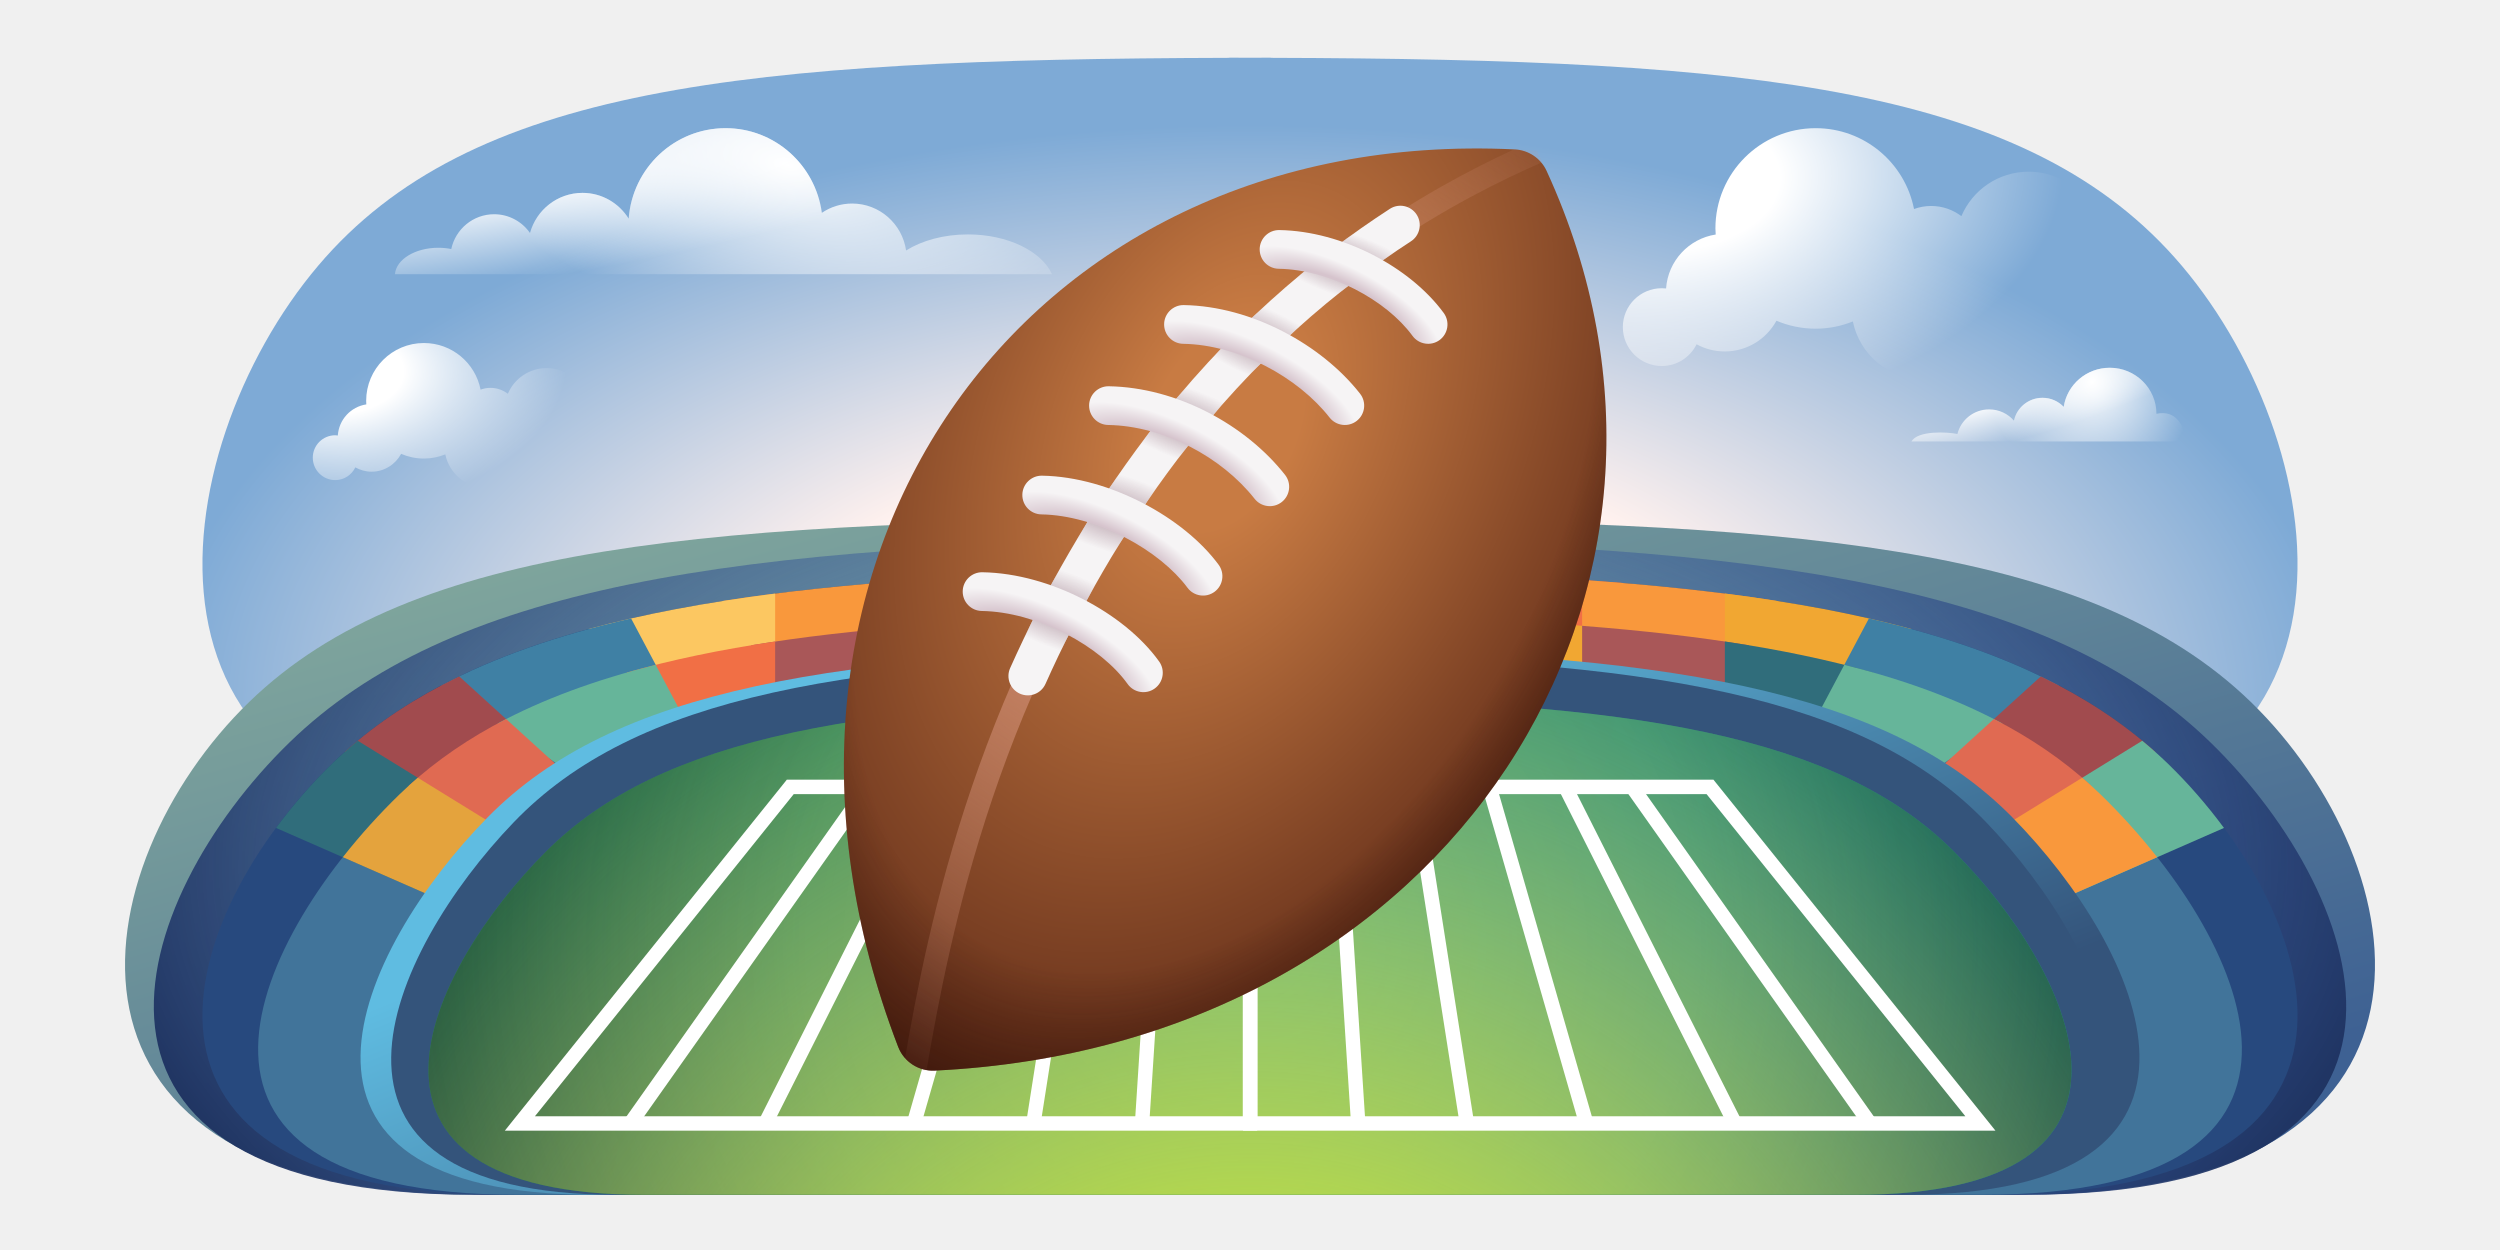
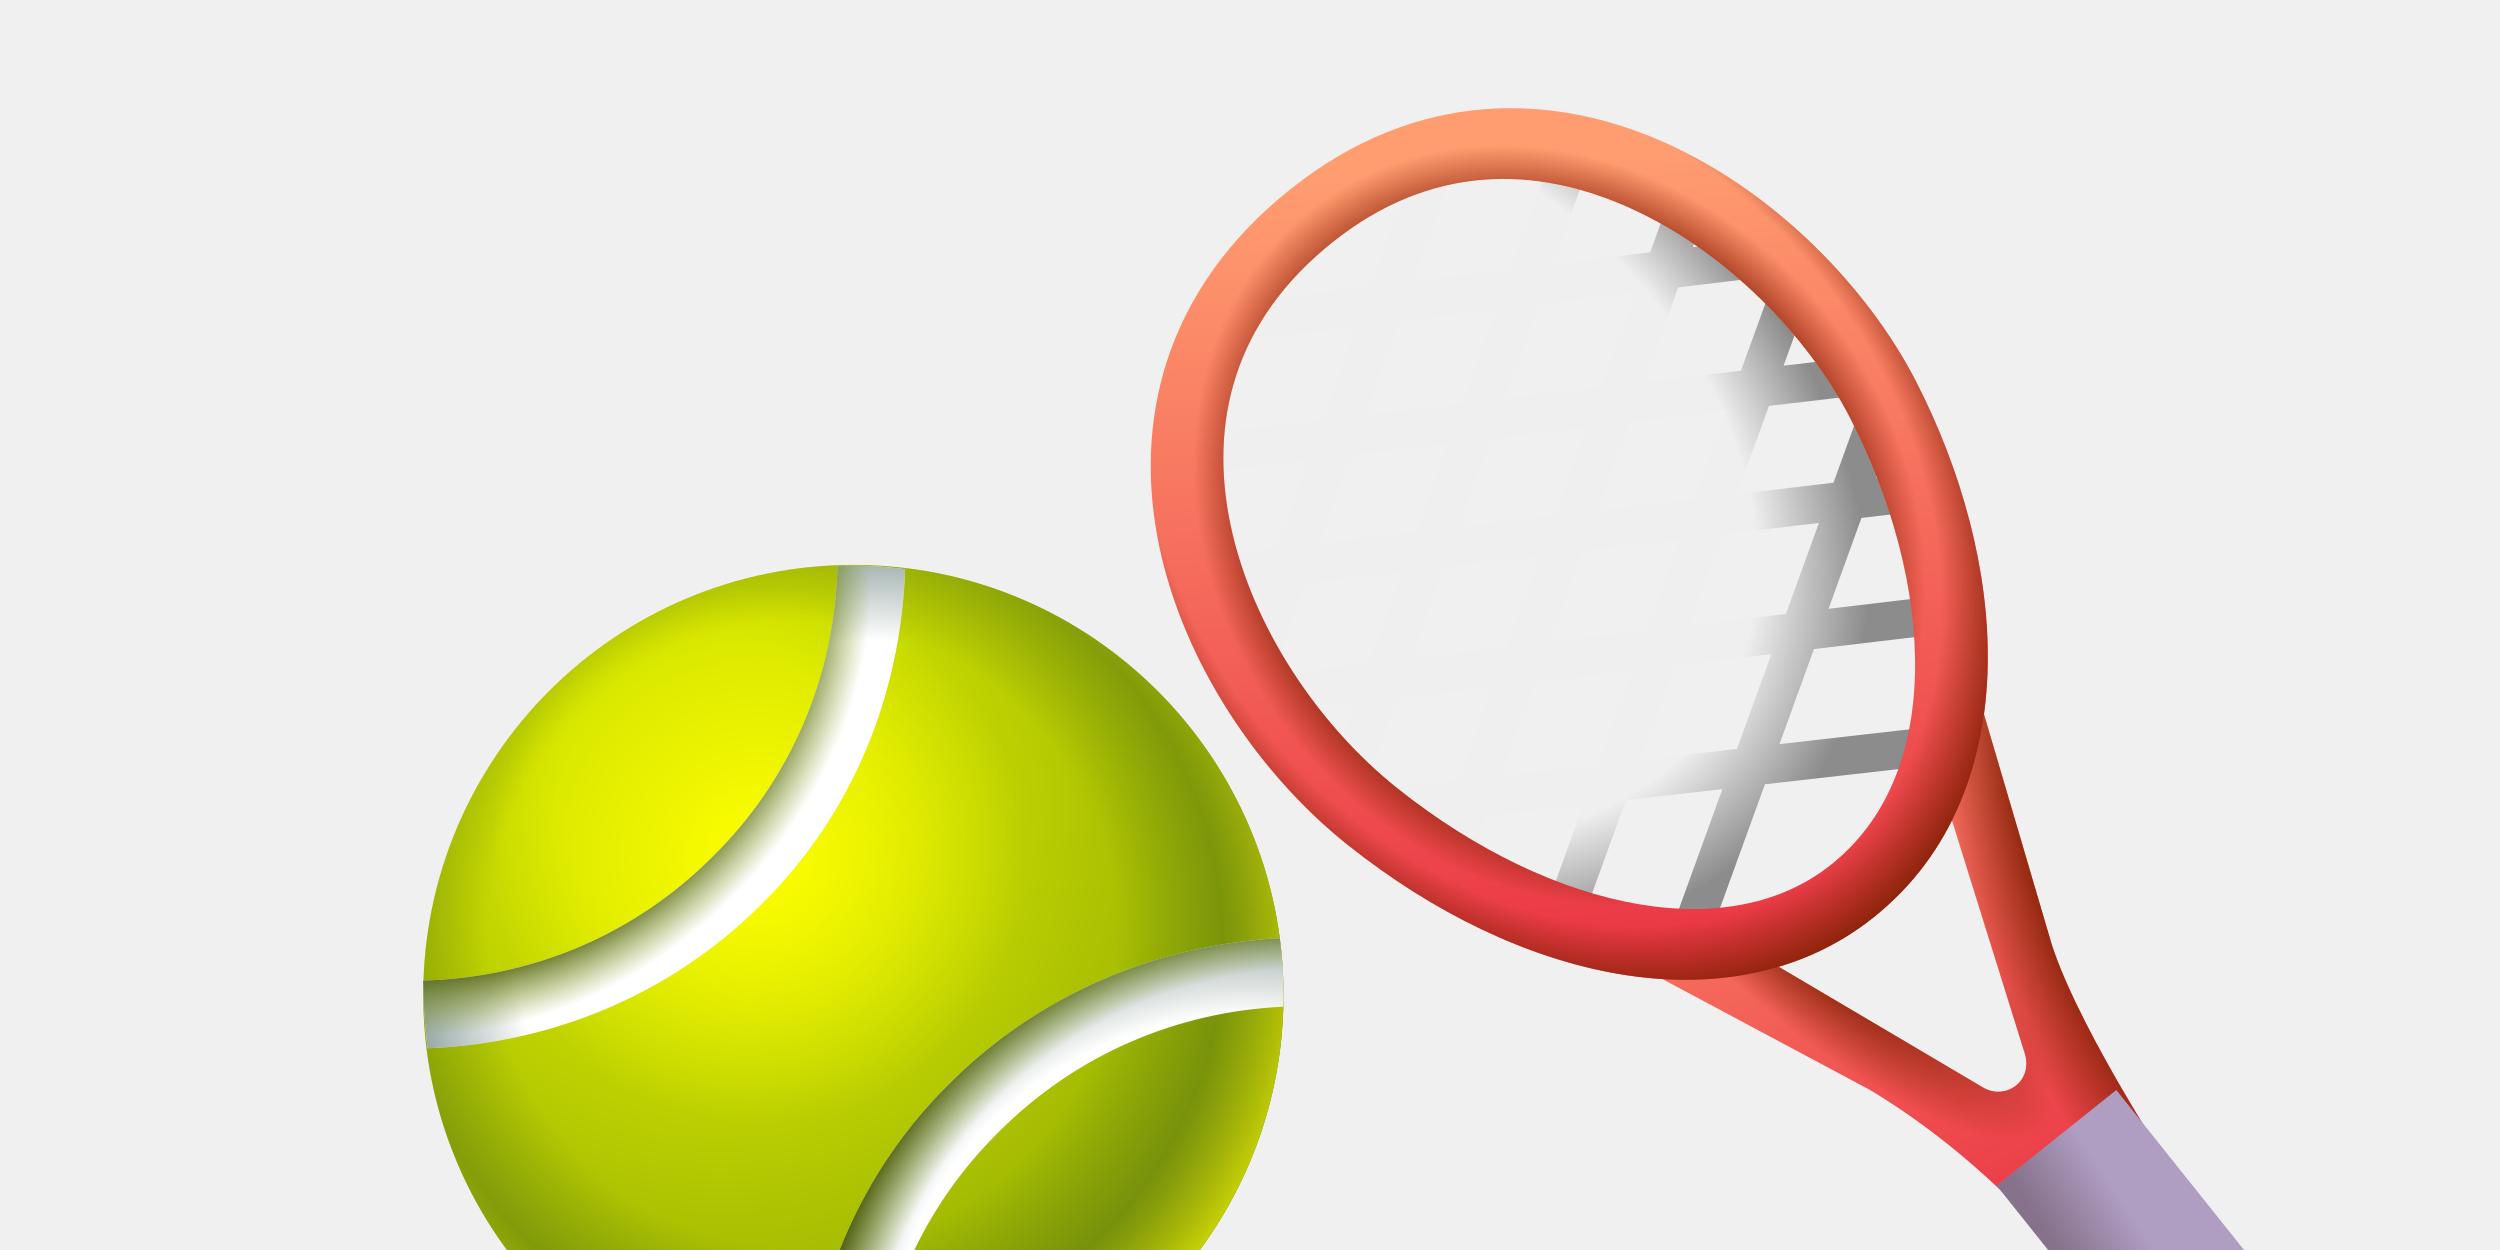
<svg xmlns="http://www.w3.org/2000/svg" viewBox="0 0 240 120" fill="none">
-   <path d="M121.993 5.551C168.754 5.683 194.9 8.329 209.455 25.513C224.419 43.18 229.89 79.221 189.015 79.221H50.986C10.11 79.221 15.578 43.18 30.541 25.513C45.097 8.328 71.245 5.683 118.008 5.551V5.537C118.676 5.537 119.34 5.541 120 5.542C120.66 5.541 121.325 5.537 121.993 5.537V5.551Z" fill="url(#paint0_radial_10843_35359)" />
-   <path d="M121.992 49.807C172.325 49.915 200.444 52.229 216.085 67.394C232.133 82.956 238.004 114.701 194.166 114.702H45.839C1.999 114.702 7.867 82.956 23.916 67.394C39.556 52.228 67.675 49.915 118.008 49.807V49.798C118.675 49.798 119.34 49.802 120 49.802C120.661 49.802 121.325 49.798 121.992 49.798V49.807Z" fill="url(#paint1_linear_10843_35359)" />
-   <path d="M122.028 51.788C170.535 52.022 197.107 56.587 212.208 71.272C227.725 86.362 236.994 114.699 194.608 114.699H45.396C3.01 114.699 12.275 86.362 27.791 71.272C42.893 56.587 69.466 52.022 117.976 51.788V51.765C118.655 51.765 119.329 51.773 120 51.774C120.671 51.773 121.348 51.765 122.028 51.765V51.788Z" fill="url(#paint2_radial_10843_35359)" />
-   <path d="M121.99 54.72C168.302 54.95 193.682 59.309 208.11 73.298C222.944 87.684 231.803 114.701 191.28 114.702H48.721C8.194 114.702 17.055 87.684 31.891 73.298C46.318 59.309 71.696 54.95 118.006 54.72V54.702C118.674 54.702 119.338 54.709 119.998 54.711C120.658 54.709 121.322 54.702 121.99 54.702V54.72Z" fill="#27497E" />
-   <path d="M121.993 59.02C164.807 59.249 188.294 63.305 201.658 76.264C215.431 89.62 227.856 114.702 190.233 114.702H49.765C12.144 114.701 24.572 89.62 38.344 76.264C51.708 63.305 75.196 59.249 118.009 59.02V59.002C118.677 59.002 119.342 59.009 120.001 59.011C120.661 59.009 121.325 59.002 121.993 59.002V59.02Z" fill="#41749A" />
-   <path d="M121.992 63.932H114.275V54.742C116.783 54.717 119.355 54.702 121.992 54.702V63.932Z" fill="#43586F" />
-   <path d="M118.008 63.932H125.725V54.742C123.217 54.717 120.645 54.702 118.008 54.702V63.932Z" fill="#43586F" />
-   <path d="M114.276 63.932L100.069 63.283L98.203 55.134C103.248 54.93 108.599 54.8 114.276 54.742V63.932Z" fill="#66B59A" />
-   <path d="M125.724 63.932L139.931 63.283L141.797 55.134C136.752 54.93 131.401 54.8 125.724 54.742V63.932Z" fill="#FAB93E" />
-   <path d="M100.429 63.86L86.079 64.437L84.208 55.968C89.24 55.552 94.638 55.262 100.429 55.058V63.86Z" fill="#F16F45" />
-   <path d="M139.571 63.86L153.921 64.437L155.792 55.968C150.76 55.552 145.362 55.262 139.571 55.058V63.86Z" fill="#F16F45" />
-   <path d="M88.116 64.654L74.612 65.952L69.456 57.681C75.08 56.799 81.278 56.142 88.116 55.671V64.654Z" fill="#F9983C" />
-   <path d="M151.884 64.654L165.388 65.952L170.544 57.681C164.92 56.799 158.722 56.142 151.884 55.671V64.654Z" fill="#F9983C" />
-   <path d="M74.414 66.168L63.723 68.62L56.512 60.381C61.792 58.945 67.73 57.832 74.414 56.982V66.168Z" fill="#FCC761" />
-   <path d="M165.586 66.168L176.277 68.62L183.488 60.381C178.208 58.945 172.27 57.832 165.586 56.982V66.168Z" fill="#F1A732" />
-   <path d="M65.454 68.548L53.771 73.524L42.35 65.807C47.463 63.106 53.479 60.992 60.586 59.371L65.454 68.548Z" fill="#3F80A4" />
-   <path d="M174.546 68.548L186.229 73.524L197.65 65.807C192.537 63.106 186.521 60.992 179.414 59.371L174.546 68.548Z" fill="#3F80A4" />
-   <path d="M53.771 73.74L46.416 79.221L33.097 72.176C36.237 69.362 39.87 66.97 44.081 64.933L53.771 73.74Z" fill="#A14B4E" />
-   <path d="M186.229 73.74L193.585 79.221L206.903 72.176C203.763 69.362 200.13 66.97 195.919 64.933L186.229 73.74Z" fill="#A14B4E" />
-   <path d="M47.497 79.221L41.367 86L26.498 79.482C28.133 77.266 29.96 75.173 31.893 73.298C32.676 72.539 33.496 71.815 34.345 71.112L47.497 79.221Z" fill="#306D7B" />
-   <path d="M192.503 79.221L198.633 86L213.502 79.482C211.868 77.266 210.04 75.173 208.107 73.298C207.324 72.539 206.504 71.815 205.655 71.112L192.503 79.221Z" fill="#66B59A" />
-   <path d="M121.992 63.937H114.275V59.047C116.778 59.019 119.35 59.006 121.992 59.006V63.937Z" fill="#F6854F" />
-   <path d="M118.008 63.937H125.725V59.047C123.222 59.019 120.65 59.006 118.008 59.006V63.937Z" fill="#F6854F" />
-   <path d="M114.276 63.932L100.069 63.283L99.186 59.425C103.916 59.225 108.94 59.101 114.276 59.042V63.932Z" fill="#FCC761" />
-   <path d="M125.724 63.932L139.931 63.283L140.814 59.425C136.084 59.225 131.06 59.101 125.724 59.042V63.932Z" fill="#3F80A4" />
-   <path d="M100.429 63.86L86.078 64.437L85.168 60.322C89.89 59.897 94.968 59.598 100.429 59.385V63.86Z" fill="#3F80A4" />
-   <path d="M139.571 63.86L153.922 64.437L154.832 60.322C150.11 59.897 145.032 59.598 139.571 59.385V63.86Z" fill="#F1A732" />
-   <path d="M88.116 64.654L74.612 65.952L72.115 61.945C76.962 61.146 82.279 60.533 88.116 60.079V64.654Z" fill="#A95758" />
-   <path d="M151.884 64.654L165.388 65.952L167.885 61.945C163.038 61.146 157.721 60.533 151.884 60.079V64.654Z" fill="#A95758" />
-   <path d="M74.414 66.168L63.723 68.62L60.176 64.564C64.432 63.349 69.158 62.365 74.414 61.584V66.168Z" fill="#F16F45" />
-   <path d="M165.586 66.168L176.277 68.62L179.824 64.564C175.568 63.349 170.842 62.365 165.586 61.584V66.168Z" fill="#306D7B" />
-   <path d="M65.454 68.548L53.771 73.524L47.759 69.463C52.075 67.145 57.092 65.287 62.944 63.82L65.454 68.548Z" fill="#66B59A" />
-   <path d="M174.546 68.548L186.229 73.524L192.241 69.463C187.925 67.145 182.908 65.287 177.056 63.82L174.546 68.548Z" fill="#66B59A" />
-   <path d="M53.771 73.74L46.415 79.221L39.244 75.426C41.943 72.971 45.033 70.849 48.588 69.026L53.771 73.74Z" fill="#E06A52" />
-   <path d="M186.229 73.74L193.585 79.221L200.756 75.426C198.058 72.971 194.967 70.849 191.412 69.026L186.229 73.74Z" fill="#E06A52" />
-   <path d="M47.497 79.221L41.368 86L32.912 82.29C34.617 80.126 36.469 78.085 38.348 76.264C38.916 75.713 39.505 75.183 40.11 74.664L47.497 79.221Z" fill="#E4A33D" />
-   <path d="M192.503 79.221L198.632 86L207.088 82.29C205.383 80.126 203.53 78.085 201.652 76.264C201.084 75.713 200.495 75.183 199.89 74.664L192.503 79.221Z" fill="#F9983C" />
-   <path d="M121.993 62.224C160.219 62.465 181.223 66.303 193.194 78.473C205.574 91.06 216.748 114.701 182.931 114.702H57.072C23.252 114.702 34.424 91.06 46.804 78.473C58.775 66.302 79.781 62.465 118.009 62.224V62.202C118.678 62.202 119.342 62.209 120.001 62.211C120.66 62.209 121.325 62.202 121.993 62.202V62.224Z" fill="url(#paint3_linear_10843_35359)" />
-   <path d="M121.919 62.889C158.828 63.127 179.11 66.914 190.668 78.93C202.621 91.358 213.408 114.699 180.756 114.7H59.238C26.587 114.699 37.373 91.358 49.326 78.93C60.884 66.914 81.166 63.127 118.075 62.889V62.867C118.72 62.867 119.36 62.874 119.995 62.876C120.631 62.874 121.273 62.867 121.919 62.867V62.889Z" fill="#34547B" />
-   <path d="M121.926 66.984C157.164 67.213 176.541 70.708 187.591 81.759C199.037 93.205 209.366 114.701 178.099 114.702H61.903C30.635 114.702 40.965 93.205 52.411 81.759C63.461 70.709 82.837 67.214 118.072 66.984V66.961C118.718 66.961 119.361 66.968 119.997 66.97C120.635 66.968 121.278 66.961 121.926 66.961V66.984Z" fill="url(#paint4_linear_10843_35359)" />
-   <path d="M121.926 66.984C157.164 67.213 176.541 70.708 187.591 81.759C199.037 93.205 209.366 114.701 178.099 114.702H61.903C30.635 114.702 40.965 93.205 52.411 81.759C63.461 70.709 82.837 67.214 118.072 66.984V66.961C118.718 66.961 119.361 66.968 119.997 66.97C120.635 66.968 121.278 66.961 121.926 66.961V66.984Z" fill="url(#paint5_radial_10843_35359)" />
-   <path d="M121.926 66.984C157.164 67.213 176.541 70.708 187.591 81.759C199.037 93.205 209.366 114.701 178.099 114.702H61.903C30.635 114.702 40.965 93.205 52.411 81.759C63.461 70.709 82.837 67.214 118.072 66.984V66.961C118.718 66.961 119.361 66.968 119.997 66.97C120.635 66.968 121.278 66.961 121.926 66.961V66.984Z" fill="url(#paint6_radial_10843_35359)" />
-   <path d="M119.333 74.851V108.547H191.565L190.664 107.42L164.702 75.112L164.495 74.851H119.333ZM188.676 107.163H120.721V76.239H163.833L188.676 107.163Z" fill="white" />
-   <path d="M149.824 76.194L165.978 108.236L167.213 107.614L151.059 75.572L149.824 76.194Z" fill="white" />
-   <path d="M142.419 76.073L151.604 107.979L152.271 107.79L152.938 107.596L143.753 75.694L142.419 76.073Z" fill="white" />
-   <path d="M156.265 76.15L178.909 108.187L179.473 107.79L180.036 107.389L157.392 75.347L156.265 76.15Z" fill="white" />
-   <path d="M135.126 75.992L140.129 107.898L141.499 107.682L136.496 75.775L135.126 75.992Z" fill="white" />
-   <path d="M127.631 75.928L129.695 107.835L131.074 107.745L129.01 75.838L127.631 75.928Z" fill="white" />
-   <path d="M120.694 74.851V108.547H48.462L49.363 107.42L75.325 75.112L75.532 74.851H120.694ZM51.351 107.163H119.306V76.239H76.195L51.351 107.163Z" fill="white" />
-   <path d="M90.203 76.194L74.049 108.236L72.814 107.614L88.968 75.572L90.203 76.194Z" fill="white" />
-   <path d="M97.608 76.073L88.422 107.979L87.755 107.79L87.088 107.596L96.274 75.694L97.608 76.073Z" fill="white" />
-   <path d="M83.762 76.15L61.118 108.187L60.555 107.79L59.991 107.389L82.635 75.347L83.762 76.15Z" fill="white" />
-   <path d="M104.901 75.992L99.897 107.898L98.527 107.682L103.53 75.775L104.901 75.992Z" fill="white" />
-   <path d="M112.397 75.928L110.332 107.835L108.953 107.745L111.017 75.838L112.397 75.928Z" fill="white" />
-   <path d="M174.308 12.305C178.985 12.306 182.878 15.643 183.746 20.066C184.259 19.879 184.813 19.773 185.391 19.773C186.482 19.773 187.486 20.139 188.293 20.751C189.358 18.241 191.846 16.483 194.743 16.483C198.61 16.483 201.747 19.616 201.748 23.483C201.748 27.349 198.61 30.487 194.743 30.487C193.656 30.487 192.632 30.226 191.714 29.784C191.537 33.492 188.485 36.444 184.733 36.445C181.351 36.445 178.528 34.049 177.873 30.861C176.769 31.302 175.568 31.555 174.308 31.555C172.971 31.555 171.696 31.281 170.54 30.789C169.582 32.547 167.719 33.74 165.577 33.741C164.598 33.741 163.676 33.49 162.873 33.051C162.264 34.286 160.998 35.138 159.528 35.138C157.466 35.138 155.792 33.465 155.792 31.402C155.793 29.34 157.466 27.67 159.528 27.67C159.669 27.67 159.807 27.677 159.943 27.692C160.128 25.049 162.129 22.912 164.707 22.514C164.696 22.32 164.68 22.124 164.68 21.928C164.681 16.613 168.993 12.305 174.308 12.305Z" fill="url(#paint7_radial_10843_35359)" />
-   <path d="M40.696 32.93C43.392 32.93 45.637 34.855 46.136 37.405C46.433 37.297 46.753 37.234 47.087 37.234C47.715 37.234 48.29 37.45 48.755 37.802C49.367 36.353 50.806 35.337 52.478 35.337C54.705 35.338 56.511 37.143 56.512 39.37C56.512 41.598 54.705 43.408 52.478 43.409C51.851 43.409 51.258 43.258 50.729 43.003C50.627 45.141 48.867 46.843 46.704 46.843C44.755 46.843 43.127 45.459 42.751 43.621C42.115 43.875 41.423 44.022 40.696 44.022C39.919 44.022 39.181 43.86 38.51 43.571C37.959 44.585 36.901 45.284 35.666 45.284C35.099 45.284 34.575 45.124 34.111 44.869C33.763 45.589 33.034 46.09 32.182 46.091C30.993 46.091 30.027 45.125 30.027 43.936C30.028 42.748 30.993 41.786 32.182 41.786C32.266 41.786 32.348 41.799 32.43 41.809C32.532 40.281 33.676 39.051 35.166 38.821C35.159 38.707 35.152 38.593 35.152 38.478C35.152 35.415 37.633 32.93 40.696 32.93Z" fill="url(#paint8_radial_10843_35359)" />
-   <path d="M111.359 37.864C108.231 35.503 101.11 37.257 100.43 39.888H129.247C128.159 37.621 125.869 36.987 124.894 37.459C124.962 36.785 124.772 35.705 123.738 34.895C122.704 34.086 121.562 34.761 121.085 35.435C120.927 34.626 119.902 33.006 117.073 33.006C113.536 33.006 111.359 35.57 111.359 37.864Z" fill="url(#paint9_radial_10843_35359)" />
-   <path d="M111.359 37.864C108.231 35.503 101.11 37.257 100.43 39.888H129.247C128.159 37.621 125.869 36.987 124.894 37.459C124.962 36.785 124.772 35.705 123.738 34.895C122.704 34.086 121.562 34.761 121.085 35.435C120.927 34.626 119.902 33.006 117.073 33.006C113.536 33.006 111.359 35.57 111.359 37.864Z" fill="url(#paint10_radial_10843_35359)" />
-   <path fill-rule="evenodd" clip-rule="evenodd" d="M209.53 42.379H183.498C184.114 41.315 186.938 41.459 187.913 41.664C188.245 40.309 189.481 39.302 190.955 39.302C191.909 39.302 192.763 39.723 193.337 40.387C193.603 39.133 194.729 38.19 196.078 38.19C196.881 38.19 197.605 38.524 198.116 39.059C198.442 36.934 200.299 35.305 202.542 35.305C205.014 35.305 207.018 37.285 207.018 39.727C208.886 39.302 209.64 40.931 209.64 41.726C209.64 41.955 209.601 42.174 209.53 42.379Z" fill="url(#paint11_radial_10843_35359)" />
-   <path fill-rule="evenodd" clip-rule="evenodd" d="M209.53 42.379H183.498C184.114 41.315 186.938 41.459 187.913 41.664C188.245 40.309 189.481 39.302 190.955 39.302C191.909 39.302 192.763 39.723 193.337 40.387C193.603 39.133 194.729 38.19 196.078 38.19C196.881 38.19 197.605 38.524 198.116 39.059C198.442 36.934 200.299 35.305 202.542 35.305C205.014 35.305 207.018 37.285 207.018 39.727C208.886 39.302 209.64 40.931 209.64 41.726C209.64 41.955 209.601 42.174 209.53 42.379Z" fill="url(#paint12_radial_10843_35359)" />
-   <path fill-rule="evenodd" clip-rule="evenodd" d="M37.915 26.322H100.992C99.987 24.118 96.754 22.504 92.92 22.504C90.602 22.504 88.504 23.094 86.985 24.047C86.617 21.498 84.441 19.541 81.81 19.541C80.732 19.541 79.731 19.87 78.898 20.433C78.282 15.843 74.378 12.305 69.655 12.305C64.74 12.305 60.714 16.134 60.352 20.994C59.428 19.506 57.787 18.516 55.916 18.516C53.516 18.516 51.494 20.145 50.879 22.366C50.116 21.277 48.858 20.567 47.436 20.567C45.418 20.567 43.731 21.997 43.32 23.907C42.928 23.828 42.511 23.786 42.079 23.786C39.85 23.786 38.03 24.909 37.915 26.322Z" fill="url(#paint13_radial_10843_35359)" />
-   <path fill-rule="evenodd" clip-rule="evenodd" d="M37.915 26.322H100.992C99.987 24.118 96.754 22.504 92.92 22.504C90.602 22.504 88.504 23.094 86.985 24.047C86.617 21.498 84.441 19.541 81.81 19.541C80.732 19.541 79.731 19.87 78.898 20.433C78.282 15.843 74.378 12.305 69.655 12.305C64.74 12.305 60.714 16.134 60.352 20.994C59.428 19.506 57.787 18.516 55.916 18.516C53.516 18.516 51.494 20.145 50.879 22.366C50.116 21.277 48.858 20.567 47.436 20.567C45.418 20.567 43.731 21.997 43.32 23.907C42.928 23.828 42.511 23.786 42.079 23.786C39.85 23.786 38.03 24.909 37.915 26.322Z" fill="url(#paint14_radial_10843_35359)" />
-   <path d="M148.466 16.389C166.86 56.358 139.488 100.404 89.713 102.778C88.191 102.851 86.775 101.928 86.227 100.506C68.527 54.532 97.777 12.043 145.425 14.343C146.732 14.406 147.918 15.2 148.466 16.389Z" fill="url(#paint15_radial_10843_35359)" />
-   <path d="M148.466 16.389C166.86 56.358 139.488 100.404 89.713 102.778C88.191 102.851 86.775 101.928 86.227 100.506C68.527 54.532 97.777 12.043 145.425 14.343C146.732 14.406 147.918 15.2 148.466 16.389Z" fill="url(#paint16_radial_10843_35359)" />
-   <path fill-rule="evenodd" clip-rule="evenodd" d="M86.814 101.994C89.051 88.929 93.914 64.398 110.671 42.292C123.115 25.875 137.246 18.076 145.353 14.34C146.079 14.374 146.81 14.419 147.545 14.475C147.725 14.836 147.902 15.199 148.075 15.562C140.545 18.87 125.551 26.354 112.449 43.639C95.84 65.55 91.133 89.919 88.937 102.812C88.352 102.834 87.763 102.851 87.172 102.863C87.05 102.573 86.931 102.284 86.814 101.994Z" fill="url(#paint17_linear_10843_35359)" />
-   <path fill-rule="evenodd" clip-rule="evenodd" d="M135.996 20.598C136.554 21.46 136.309 22.611 135.447 23.169C128.532 27.653 120.483 34.277 113.046 44.089C107.677 51.171 103.557 58.519 100.367 65.654C99.948 66.592 98.848 67.012 97.911 66.593C96.974 66.174 96.554 65.074 96.973 64.137C100.262 56.781 104.52 49.182 110.083 41.843C117.82 31.636 126.207 24.73 133.425 20.05C134.286 19.491 135.437 19.737 135.996 20.598Z" fill="#F6F4F5" />
-   <path fill-rule="evenodd" clip-rule="evenodd" d="M135.996 20.598C136.554 21.46 136.309 22.611 135.447 23.169C128.532 27.653 120.483 34.277 113.046 44.089C107.677 51.171 103.557 58.519 100.367 65.654C99.948 66.592 98.848 67.012 97.911 66.593C96.974 66.174 96.554 65.074 96.973 64.137C100.262 56.781 104.52 49.182 110.083 41.843C117.82 31.636 126.207 24.73 133.425 20.05C134.286 19.491 135.437 19.737 135.996 20.598Z" fill="url(#paint18_radial_10843_35359)" />
-   <path fill-rule="evenodd" clip-rule="evenodd" d="M135.996 20.598C136.554 21.46 136.309 22.611 135.447 23.169C128.532 27.653 120.483 34.277 113.046 44.089C107.677 51.171 103.557 58.519 100.367 65.654C99.948 66.592 98.848 67.012 97.911 66.593C96.974 66.174 96.554 65.074 96.973 64.137C100.262 56.781 104.52 49.182 110.083 41.843C117.82 31.636 126.207 24.73 133.425 20.05C134.286 19.491 135.437 19.737 135.996 20.598Z" fill="url(#paint19_radial_10843_35359)" />
-   <path fill-rule="evenodd" clip-rule="evenodd" d="M135.996 20.598C136.554 21.46 136.309 22.611 135.447 23.169C128.532 27.653 120.483 34.277 113.046 44.089C107.677 51.171 103.557 58.519 100.367 65.654C99.948 66.592 98.848 67.012 97.911 66.593C96.974 66.174 96.554 65.074 96.973 64.137C100.262 56.781 104.52 49.182 110.083 41.843C117.82 31.636 126.207 24.73 133.425 20.05C134.286 19.491 135.437 19.737 135.996 20.598Z" fill="url(#paint20_radial_10843_35359)" />
-   <path fill-rule="evenodd" clip-rule="evenodd" d="M135.996 20.598C136.554 21.46 136.309 22.611 135.447 23.169C128.532 27.653 120.483 34.277 113.046 44.089C107.677 51.171 103.557 58.519 100.367 65.654C99.948 66.592 98.848 67.012 97.911 66.593C96.974 66.174 96.554 65.074 96.973 64.137C100.262 56.781 104.52 49.182 110.083 41.843C117.82 31.636 126.207 24.73 133.425 20.05C134.286 19.491 135.437 19.737 135.996 20.598Z" fill="url(#paint21_radial_10843_35359)" />
-   <path fill-rule="evenodd" clip-rule="evenodd" d="M135.996 20.598C136.554 21.46 136.309 22.611 135.447 23.169C128.532 27.653 120.483 34.277 113.046 44.089C107.677 51.171 103.557 58.519 100.367 65.654C99.948 66.592 98.848 67.012 97.911 66.593C96.974 66.174 96.554 65.074 96.973 64.137C100.262 56.781 104.52 49.182 110.083 41.843C117.82 31.636 126.207 24.73 133.425 20.05C134.286 19.491 135.437 19.737 135.996 20.598Z" fill="url(#paint22_radial_10843_35359)" />
-   <path fill-rule="evenodd" clip-rule="evenodd" d="M92.42 56.764C92.437 55.737 93.283 54.919 94.31 54.936C97.609 54.991 101.019 56 103.98 57.52C106.934 59.037 109.584 61.136 111.279 63.507C111.876 64.343 111.682 65.504 110.847 66.1C110.012 66.697 108.851 66.504 108.254 65.669C106.987 63.895 104.852 62.147 102.282 60.828C99.721 59.513 96.868 58.697 94.248 58.654C93.221 58.636 92.403 57.79 92.42 56.764Z" fill="url(#paint23_radial_10843_35359)" />
-   <path fill-rule="evenodd" clip-rule="evenodd" d="M98.145 47.493C98.162 46.467 99.008 45.648 100.034 45.665C103.342 45.72 106.748 46.758 109.7 48.288C112.647 49.815 115.284 51.907 116.986 54.213C117.596 55.039 117.421 56.203 116.595 56.812C115.769 57.422 114.605 57.247 113.996 56.421C112.707 54.676 110.56 52.921 107.99 51.589C105.426 50.26 102.583 49.426 99.972 49.383C98.946 49.365 98.128 48.519 98.145 47.493Z" fill="url(#paint24_radial_10843_35359)" />
-   <path fill-rule="evenodd" clip-rule="evenodd" d="M104.554 38.909C104.571 37.883 105.417 37.064 106.444 37.081C112.959 37.19 119.561 40.761 123.36 45.583C123.996 46.389 123.857 47.558 123.051 48.193C122.244 48.828 121.075 48.69 120.44 47.883C117.284 43.878 111.704 40.887 106.382 40.798C105.355 40.781 104.537 39.935 104.554 38.909Z" fill="url(#paint25_radial_10843_35359)" />
-   <path fill-rule="evenodd" clip-rule="evenodd" d="M111.756 31.116C111.773 30.09 112.619 29.271 113.646 29.288C120.165 29.397 126.886 33.097 130.566 37.794C131.199 38.602 131.057 39.77 130.249 40.403C129.44 41.036 128.272 40.895 127.639 40.086C124.599 36.206 118.902 33.094 113.584 33.006C112.557 32.988 111.739 32.142 111.756 31.116Z" fill="url(#paint26_radial_10843_35359)" />
-   <path fill-rule="evenodd" clip-rule="evenodd" d="M120.929 23.913C120.946 22.887 121.792 22.069 122.819 22.086C128.857 22.186 135.371 25.637 138.599 30.048C139.205 30.876 139.025 32.039 138.197 32.646C137.368 33.252 136.205 33.072 135.599 32.243C133.073 28.792 127.657 25.885 122.757 25.803C121.73 25.786 120.912 24.94 120.929 23.913Z" fill="url(#paint27_radial_10843_35359)" />
+   <path d="M188.72 62.65L185.264 71.965L194.382 101.154C195.181 103.846 192.49 105.676 190.334 104.375L163.424 88.484L154.363 91.201L179.513 104.633C185.06 107.968 189.914 112.009 194.382 116.547L209.57 113.969C209.57 113.969 199.828 99.455 196.982 90.722L188.72 62.65Z" fill="url(#paint0_linear_9471_31585)" />
+   <path d="M188.72 62.65L185.264 71.965L194.382 101.154C195.181 103.846 192.49 105.676 190.334 104.375L163.424 88.484L154.363 91.201L179.513 104.633C185.06 107.968 189.914 112.009 194.382 116.547L209.57 113.969C209.57 113.969 199.828 99.455 196.982 90.722L188.72 62.65Z" fill="url(#paint1_radial_9471_31585)" />
+   <path d="M188.72 62.65L185.264 71.965L194.382 101.154C195.181 103.846 192.49 105.676 190.334 104.375L163.424 88.484L154.363 91.201L179.513 104.633C185.06 107.968 189.914 112.009 194.382 116.547L209.57 113.969C209.57 113.969 199.828 99.455 196.982 90.722L188.72 62.65Z" fill="url(#paint2_radial_9471_31585)" />
+   <path fill-rule="evenodd" clip-rule="evenodd" d="M172.283 24.416L174.787 25.281L171.222 35.105L182.271 33.803L182.543 36.422L183.414 36.723L180.102 45.857L186.04 45.157L186.42 48.812L178.701 49.721L175.539 58.444L187.105 57.071L187.488 60.725L174.137 62.31L170.83 71.433L185.987 69.711L186.38 73.364L169.431 75.29L163.893 90.567L160.414 89.366L165.349 75.754L156.091 76.806L151.672 88.987L148.193 87.785L152.008 77.27L142.701 78.328L140.401 84.667L136.922 83.465L138.618 78.792L130.733 79.689L130.472 77.267L129.87 78.947L126.387 77.757L130.05 67.545L121.007 68.619L120.65 65.213L118.333 64.42L121.177 56.5L116.994 56.993L116.614 53.338L122.565 52.637L125.602 44.18L113.224 45.639L112.845 41.984L126.989 40.317L130.211 31.347L119.862 32.604L119.469 28.951L131.6 27.477L136.217 14.624L139.699 15.814L135.689 26.98L145.008 25.848L149.272 13.963L152.755 15.153L149.096 25.352L158.419 24.219L160.037 19.759L163.516 20.961L162.514 23.721L172.083 22.559L172.283 24.416ZM130.939 75.967L140.017 74.935L143.268 65.976L134.134 67.06L130.939 75.967ZM144.1 74.471L153.408 73.413L156.684 64.383L147.359 65.49L144.1 74.471ZM157.491 72.949L166.747 71.897L170.047 62.796L160.775 63.897L157.491 72.949ZM170.445 26.459L167.133 35.586L157.811 36.685L161.109 27.593L170.445 26.459ZM165.73 39.451L156.408 40.55L153.338 49.011L162.661 47.912L165.73 39.451ZM157.014 28.091L153.721 37.167L144.466 38.258L147.708 29.221L157.014 28.091ZM152.319 41.032L143.081 42.12L140.047 50.577L149.249 49.492L152.319 41.032ZM143.62 29.718L140.384 38.739L131.072 39.836L134.299 30.85L143.62 29.718ZM138.998 42.601L129.685 43.699L126.648 52.156L135.965 51.058L138.998 42.601ZM179.081 37.878L169.82 38.969L166.75 47.43L176.013 46.338L179.081 37.878ZM125.261 56.019L122.111 64.788L131.436 63.681L134.579 54.921L125.261 56.019ZM138.661 54.44L135.52 63.196L144.671 62.109L147.846 53.357L138.661 54.44ZM151.936 52.875L148.762 61.624L158.087 60.516L161.258 51.777L151.936 52.875ZM165.348 51.295L162.178 60.031L171.448 58.93L174.612 50.203L165.348 51.295Z" fill="url(#paint3_radial_9471_31585)" />
+   <path fill-rule="evenodd" clip-rule="evenodd" d="M156.492 19.976C147.353 15.851 137.301 15.771 127.928 23.249C118.359 30.883 116.094 40.652 118.125 50.371C120.189 60.253 126.695 69.74 134.125 75.661C141.71 81.706 149.851 85.532 157.288 86.798C164.726 88.064 171.105 86.737 175.781 83.009C181.074 78.79 183.682 72.332 183.842 64.53C184.002 56.721 181.669 47.999 177.589 40.081C173.608 32.357 165.757 24.156 156.492 19.976ZM159.963 13.75C170.597 18.549 179.374 27.758 183.895 36.531C188.316 45.109 191.006 54.836 190.819 63.939C190.632 73.047 187.524 81.961 179.842 88.084C172.904 93.614 164.135 94.988 155.387 93.499C146.638 92.01 137.555 87.626 129.372 81.105C121.034 74.46 113.67 63.842 111.279 52.396C108.854 40.788 111.548 28.004 123.864 18.177C136.083 8.428 149.202 8.895 159.963 13.75Z" fill="url(#paint4_linear_9471_31585)" />
+   <path fill-rule="evenodd" clip-rule="evenodd" d="M156.492 19.976C147.353 15.851 137.301 15.771 127.928 23.249C118.359 30.883 116.094 40.652 118.125 50.371C120.189 60.253 126.695 69.74 134.125 75.661C141.71 81.706 149.851 85.532 157.288 86.798C164.726 88.064 171.105 86.737 175.781 83.009C181.074 78.79 183.682 72.332 183.842 64.53C184.002 56.721 181.669 47.999 177.589 40.081C173.608 32.357 165.757 24.156 156.492 19.976ZM159.963 13.75C170.597 18.549 179.374 27.758 183.895 36.531C188.316 45.109 191.006 54.836 190.819 63.939C190.632 73.047 187.524 81.961 179.842 88.084C172.904 93.614 164.135 94.988 155.387 93.499C146.638 92.01 137.555 87.626 129.372 81.105C121.034 74.46 113.67 63.842 111.279 52.396C108.854 40.788 111.548 28.004 123.864 18.177C136.083 8.428 149.202 8.895 159.963 13.75Z" fill="url(#paint5_radial_9471_31585)" />
+   <path fill-rule="evenodd" clip-rule="evenodd" d="M156.492 19.976C147.353 15.851 137.301 15.771 127.928 23.249C118.359 30.883 116.094 40.652 118.125 50.371C120.189 60.253 126.695 69.74 134.125 75.661C141.71 81.706 149.851 85.532 157.288 86.798C164.726 88.064 171.105 86.737 175.781 83.009C181.074 78.79 183.682 72.332 183.842 64.53C184.002 56.721 181.669 47.999 177.589 40.081C173.608 32.357 165.757 24.156 156.492 19.976ZM159.963 13.75C170.597 18.549 179.374 27.758 183.895 36.531C188.316 45.109 191.006 54.836 190.819 63.939C190.632 73.047 187.524 81.961 179.842 88.084C172.904 93.614 164.135 94.988 155.387 93.499C146.638 92.01 137.555 87.626 129.372 81.105C121.034 74.46 113.67 63.842 111.279 52.396C108.854 40.788 111.548 28.004 123.864 18.177C136.083 8.428 149.202 8.895 159.963 13.75Z" fill="url(#paint6_radial_9471_31585)" />
+   <path d="M215.431 120H196.624L191.692 113.82L203.163 104.639L215.431 120Z" fill="#AF9DC2" />
+   <path d="M215.431 120H196.624L191.692 113.82L203.163 104.639L215.431 120Z" fill="url(#paint7_linear_9471_31585)" />
+   <path d="M81.925 54.231C104.73 54.231 123.216 72.716 123.216 95.521C123.216 104.686 120.227 113.15 115.175 120H48.671C43.62 113.15 40.63 104.685 40.63 95.521C40.631 72.716 59.12 54.231 81.925 54.231Z" fill="url(#paint8_radial_9471_31585)" />
+   <path d="M81.925 54.231C104.73 54.231 123.216 72.716 123.216 95.521C123.216 104.686 120.227 113.15 115.175 120H48.671C43.62 113.15 40.63 104.685 40.63 95.521C40.631 72.716 59.12 54.231 81.925 54.231Z" fill="url(#paint9_radial_9471_31585)" />
+   <path d="M81.925 54.231C104.73 54.231 123.216 72.716 123.216 95.521C123.216 104.686 120.227 113.15 115.175 120H48.671C43.62 113.15 40.63 104.685 40.63 95.521C40.631 72.716 59.12 54.231 81.925 54.231Z" fill="url(#paint10_radial_9471_31585)" />
+   <path d="M81.925 54.231C104.73 54.231 123.216 72.716 123.216 95.521C123.216 104.686 120.227 113.15 115.175 120H48.671C43.62 113.15 40.63 104.685 40.63 95.521C40.631 72.716 59.12 54.231 81.925 54.231Z" fill="url(#paint11_radial_9471_31585)" />
+   <path d="M80.404 54.366C82.613 54.228 84.823 54.366 86.894 54.642C86.48 66.796 81.785 78.258 73.084 86.821C64.245 95.659 52.645 100.217 41.044 100.631C40.768 98.421 40.63 96.212 40.63 94.14C50.711 93.864 60.655 89.997 68.388 82.263C75.984 74.806 80.127 64.862 80.404 54.366Z" fill="white" />
+   <path d="M80.404 54.366C82.613 54.228 84.823 54.366 86.894 54.642C86.48 66.796 81.785 78.258 73.084 86.821C64.245 95.659 52.645 100.217 41.044 100.631C40.768 98.421 40.63 96.212 40.63 94.14C50.711 93.864 60.655 89.997 68.388 82.263C75.984 74.806 80.127 64.862 80.404 54.366Z" fill="url(#paint12_radial_9471_31585)" />
+   <path d="M80.404 54.366C82.613 54.228 84.823 54.366 86.894 54.642C86.48 66.796 81.785 78.258 73.084 86.821C64.245 95.659 52.645 100.217 41.044 100.631C40.768 98.421 40.63 96.212 40.63 94.14C50.711 93.864 60.655 89.997 68.388 82.263C75.984 74.806 80.127 64.862 80.404 54.366Z" fill="url(#paint13_radial_9471_31585)" />
+   <path d="M122.862 90.075C123.097 91.856 123.218 93.674 123.218 95.519C123.218 95.894 123.215 96.269 123.205 96.641C113.156 97.108 103.303 101.109 95.656 108.892C92.364 112.183 89.725 115.937 87.778 119.998H80.607C82.903 114.201 86.324 108.867 90.861 104.322C99.65 95.374 111.227 90.664 122.862 90.075Z" fill="white" />
+   <path d="M122.862 90.075C123.097 91.856 123.218 93.674 123.218 95.519C123.218 95.894 123.215 96.269 123.205 96.641C113.156 97.108 103.303 101.109 95.656 108.892C92.364 112.183 89.725 115.937 87.778 119.998H80.607C82.903 114.201 86.324 108.867 90.861 104.322C99.65 95.374 111.227 90.664 122.862 90.075Z" fill="url(#paint14_radial_9471_31585)" />
+   <path d="M122.862 90.075C123.097 91.856 123.218 93.674 123.218 95.519C123.218 95.894 123.215 96.269 123.205 96.641C113.156 97.108 103.303 101.109 95.656 108.892C92.364 112.183 89.725 115.937 87.778 119.998H80.607C82.903 114.201 86.324 108.867 90.861 104.322C99.65 95.374 111.227 90.664 122.862 90.075Z" fill="url(#paint15_radial_9471_31585)" />
  <defs>
-     <radialGradient id="paint0_radial_10843_35359" cx="0" cy="0" r="1" gradientUnits="userSpaceOnUse" gradientTransform="translate(119.999 67.6772) scale(105.522 55.6723)">
-       <stop offset="0.458" stop-color="#FFF1EE" />
-       <stop offset="1" stop-color="#7EAAD6" />
+     <linearGradient id="paint0_linear_9471_31585" x1="155.241" y1="55.102" x2="193.234" y2="129.426" gradientUnits="userSpaceOnUse">
+       <stop stop-color="#FF9C70" />
+       <stop offset="1" stop-color="#E82C41" />
+     </linearGradient>
+     <radialGradient id="paint1_radial_9471_31585" cx="0" cy="0" r="1" gradientUnits="userSpaceOnUse" gradientTransform="translate(225.176 68.4546) rotate(84.4629) scale(58.4924 39.0652)">
+       <stop offset="0.825" stop-color="#8E250B" />
+       <stop offset="1" stop-color="#8E250B" stop-opacity="0" />
    </radialGradient>
-     <linearGradient id="paint1_linear_10843_35359" x1="93.119" y1="137.49" x2="54.754" y2="3.932" gradientUnits="userSpaceOnUse">
-       <stop stop-color="#3E6193" />
-       <stop offset="1" stop-color="#9FC7A1" />
+     <radialGradient id="paint2_radial_9471_31585" cx="0" cy="0" r="1" gradientUnits="userSpaceOnUse" gradientTransform="translate(172.6 86.6148) rotate(42.3057) scale(32.1386 9.77112)">
+       <stop offset="0.433" stop-color="#8E250B" />
+       <stop offset="1" stop-color="#8E250B" stop-opacity="0" />
+     </radialGradient>
+     <radialGradient id="paint3_radial_9471_31585" cx="0" cy="0" r="1" gradientUnits="userSpaceOnUse" gradientTransform="translate(129.603 44.4231) rotate(36.3738) scale(61.6936 46.0216)">
+       <stop offset="0.688" stop-color="#EFEFEF" />
+       <stop offset="0.875" stop-color="#8C8C8C" />
+     </radialGradient>
+     <linearGradient id="paint4_linear_9471_31585" x1="162.808" y1="14.541" x2="169.495" y2="98.245" gradientUnits="userSpaceOnUse">
+       <stop stop-color="#FF9C70" />
+       <stop offset="1" stop-color="#E82C41" />
    </linearGradient>
-     <radialGradient id="paint2_radial_10843_35359" cx="0" cy="0" r="1" gradientUnits="userSpaceOnUse" gradientTransform="translate(120.001 83.2322) scale(112.734 60.596)">
-       <stop offset="0.287" stop-color="#3E68C5" stop-opacity="0" />
-       <stop offset="1" stop-color="#1E325F" />
+     <radialGradient id="paint5_radial_9471_31585" cx="0" cy="0" r="1" gradientUnits="userSpaceOnUse" gradientTransform="translate(147.856 48.1141) rotate(51.3347) scale(51.0551 39.6636)">
+       <stop offset="0.868" stop-color="#8E250B" stop-opacity="0" />
+       <stop offset="1" stop-color="#8E250B" />
    </radialGradient>
-     <linearGradient id="paint3_linear_10843_35359" x1="145.617" y1="113.259" x2="124.271" y2="60.759" gradientUnits="userSpaceOnUse">
-       <stop stop-color="#34547B" />
-       <stop offset="1" stop-color="#5FBCE1" />
+     <radialGradient id="paint6_radial_9471_31585" cx="0" cy="0" r="1" gradientUnits="userSpaceOnUse" gradientTransform="translate(149.723 50.4476) rotate(51.3347) scale(38.6026 32.6502)">
+       <stop offset="0.825" stop-color="#8E250B" />
+       <stop offset="1" stop-color="#8E250B" stop-opacity="0" />
+     </radialGradient>
+     <linearGradient id="paint7_linear_9471_31585" x1="210.815" y1="139.737" x2="217.176" y2="135.513" gradientUnits="userSpaceOnUse">
+       <stop stop-color="#5E4754" stop-opacity="0.5" />
+       <stop offset="1" stop-color="#5E4754" stop-opacity="0" />
    </linearGradient>
-     <linearGradient id="paint4_linear_10843_35359" x1="64.948" y1="66.961" x2="209.288" y2="101.581" gradientUnits="userSpaceOnUse">
-       <stop stop-color="#309C61" />
-       <stop offset="1" stop-color="#20AC9D" />
-     </linearGradient>
-     <radialGradient id="paint5_radial_10843_35359" cx="0" cy="0" r="1" gradientUnits="userSpaceOnUse" gradientTransform="translate(120.001 90.8316) scale(101.572 97.4624)">
-       <stop stop-color="#053127" stop-opacity="0" />
-       <stop offset="0.426" stop-color="#053127" stop-opacity="0.228" />
-       <stop offset="1" stop-color="#053127" />
+     <radialGradient id="paint8_radial_9471_31585" cx="0" cy="0" r="1" gradientUnits="userSpaceOnUse" gradientTransform="translate(68.2348 76.2782) rotate(77.2592) scale(62.0678 58.4609)">
+       <stop offset="0.25" stop-color="#D2E300" />
+       <stop offset="0.961" stop-color="#91AB04" />
    </radialGradient>
-     <radialGradient id="paint6_radial_10843_35359" cx="0" cy="0" r="1" gradientUnits="userSpaceOnUse" gradientTransform="translate(120.001 164.955) rotate(-90) scale(120.886 107.96)">
-       <stop offset="0.051" stop-color="#8BFF38" />
-       <stop offset="0.388" stop-color="#D0E646" stop-opacity="0.847" />
-       <stop offset="1" stop-color="#FFD394" stop-opacity="0" />
+     <radialGradient id="paint9_radial_9471_31585" cx="0" cy="0" r="1" gradientUnits="userSpaceOnUse" gradientTransform="translate(77.0531 89.7736) rotate(79.6063) scale(57.7606 57.7574)">
+       <stop offset="0.522" stop-color="#66810F" stop-opacity="0" />
+       <stop offset="0.811" stop-color="#66810F" />
    </radialGradient>
-     <radialGradient id="paint7_radial_10843_35359" cx="0" cy="0" r="1" gradientTransform="matrix(38.2101 -2.05398 1.23374 22.9438 159.769 17.4352)" gradientUnits="userSpaceOnUse">
-       <stop offset="0.291" stop-color="white" />
-       <stop offset="1" stop-color="white" stop-opacity="0" />
+     <radialGradient id="paint10_radial_9471_31585" cx="0" cy="0" r="1" gradientUnits="userSpaceOnUse" gradientTransform="translate(72.774 82.2511) rotate(15.0693) scale(25.7307 25.732)">
+       <stop stop-color="#FFFF00" />
+       <stop offset="1" stop-color="#FFFF00" stop-opacity="0" />
    </radialGradient>
-     <radialGradient id="paint8_radial_10843_35359" cx="0" cy="0" r="1" gradientTransform="matrix(22.0207 -1.18384 0.711007 13.2239 32.3193 35.8867)" gradientUnits="userSpaceOnUse">
-       <stop offset="0.291" stop-color="white" />
-       <stop offset="1" stop-color="white" stop-opacity="0" />
+     <radialGradient id="paint11_radial_9471_31585" cx="0" cy="0" r="1" gradientUnits="userSpaceOnUse" gradientTransform="translate(78.0298 90.6132) rotate(29.0379) scale(51.6828 51.6844)">
+       <stop offset="0.76" stop-color="#FFFF00" stop-opacity="0" />
+       <stop offset="1" stop-color="#FFFF00" />
    </radialGradient>
-     <radialGradient id="paint9_radial_10843_35359" cx="0" cy="0" r="1" gradientTransform="matrix(16.0258 3.90925 -1.73542 8.21579 117.677 34.7497)" gradientUnits="userSpaceOnUse">
-       <stop stop-color="white" />
-       <stop offset="0.97" stop-color="white" stop-opacity="0" />
+     <radialGradient id="paint12_radial_9471_31585" cx="0" cy="0" r="1" gradientUnits="userSpaceOnUse" gradientTransform="translate(77.7263 87.081) rotate(58.5432) scale(33.4964 41.4993)">
+       <stop offset="0.712" stop-color="#849894" stop-opacity="0" />
+       <stop offset="1" stop-color="#849894" />
    </radialGradient>
-     <radialGradient id="paint10_radial_10843_35359" cx="0" cy="0" r="1" gradientTransform="matrix(28.1359 -5.09848 0.71338 4.54628 105.289 35.859)" gradientUnits="userSpaceOnUse">
-       <stop stop-color="white" />
-       <stop offset="0.97" stop-color="white" stop-opacity="0" />
+     <radialGradient id="paint13_radial_9471_31585" cx="0" cy="0" r="1" gradientUnits="userSpaceOnUse" gradientTransform="translate(47.9272 63.8534) rotate(45.2546) scale(38.0105 47.0621)">
+       <stop offset="0.679" stop-color="#4E5C0E" />
+       <stop offset="0.833" stop-color="#7F990B" stop-opacity="0" />
    </radialGradient>
-     <radialGradient id="paint11_radial_10843_35359" cx="0" cy="0" r="1" gradientUnits="userSpaceOnUse" gradientTransform="translate(200.841 36.6614) rotate(18.7186) scale(10.2681)">
-       <stop stop-color="white" />
-       <stop offset="0.97" stop-color="white" stop-opacity="0" />
+     <radialGradient id="paint14_radial_9471_31585" cx="0" cy="0" r="1" gradientUnits="userSpaceOnUse" gradientTransform="translate(114.096 123.141) rotate(58.9039) scale(33.6711 41.4439)">
+       <stop offset="0.712" stop-color="#849894" stop-opacity="0" />
+       <stop offset="1" stop-color="#849894" />
    </radialGradient>
-     <radialGradient id="paint12_radial_10843_35359" cx="0" cy="0" r="1" gradientTransform="matrix(23.3587 -5.84531 0.781815 4.28901 190.072 38.842)" gradientUnits="userSpaceOnUse">
-       <stop stop-color="white" />
-       <stop offset="0.97" stop-color="white" stop-opacity="0" />
-     </radialGradient>
-     <radialGradient id="paint13_radial_10843_35359" cx="0" cy="0" r="1" gradientUnits="userSpaceOnUse" gradientTransform="translate(75.6675 15.8556) rotate(12.7891) scale(35.9707 17.1601)">
-       <stop stop-color="white" />
-       <stop offset="0.97" stop-color="white" stop-opacity="0" />
-     </radialGradient>
-     <radialGradient id="paint14_radial_10843_35359" cx="0" cy="0" r="1" gradientUnits="userSpaceOnUse" gradientTransform="translate(48.5517 18.1152) rotate(-9.57146) scale(62.4551 9.39086)">
-       <stop stop-color="white" />
-       <stop offset="0.97" stop-color="white" stop-opacity="0" />
-     </radialGradient>
-     <radialGradient id="paint15_radial_10843_35359" cx="0" cy="0" r="1" gradientUnits="userSpaceOnUse" gradientTransform="translate(117.614 40.808) rotate(115.383) scale(85.3855 54.6816)">
-       <stop offset="0.125" stop-color="#C87B43" />
-       <stop offset="0.911" stop-color="#512012" />
-     </radialGradient>
-     <radialGradient id="paint16_radial_10843_35359" cx="0" cy="0" r="1" gradientUnits="userSpaceOnUse" gradientTransform="translate(117.614 48.2434) rotate(117.703) scale(78.7324 50.4209)">
-       <stop offset="0.613" stop-color="#2C0D05" stop-opacity="0" />
-       <stop offset="0.911" stop-color="#2C0D05" />
-     </radialGradient>
-     <linearGradient id="paint17_linear_10843_35359" x1="148.075" y1="8.721" x2="87.099" y2="105.583" gradientUnits="userSpaceOnUse">
-       <stop stop-color="#D18F77" stop-opacity="0" />
-       <stop offset="0.478" stop-color="#D18F77" />
-       <stop offset="1" stop-color="#D18F77" stop-opacity="0" />
-     </linearGradient>
-     <radialGradient id="paint18_radial_10843_35359" cx="0" cy="0" r="1" gradientUnits="userSpaceOnUse" gradientTransform="translate(128.994 25.3563) rotate(19.46) scale(9.24132 3.07551)">
-       <stop offset="0.4" stop-color="#CDBDC4" />
-       <stop offset="1" stop-color="#CDBDC4" stop-opacity="0" />
-     </radialGradient>
-     <radialGradient id="paint19_radial_10843_35359" cx="0" cy="0" r="1" gradientUnits="userSpaceOnUse" gradientTransform="translate(120.804 32.8499) rotate(24.4716) scale(9.95635 3.31348)">
-       <stop offset="0.4" stop-color="#CDBDC4" />
-       <stop offset="1" stop-color="#CDBDC4" stop-opacity="0" />
-     </radialGradient>
-     <radialGradient id="paint20_radial_10843_35359" cx="0" cy="0" r="1" gradientUnits="userSpaceOnUse" gradientTransform="translate(113.717 40.6919) rotate(21.2347) scale(10.9061 3.40585)">
-       <stop offset="0.4" stop-color="#CDBDC4" />
-       <stop offset="1" stop-color="#CDBDC4" stop-opacity="0" />
-     </radialGradient>
-     <radialGradient id="paint21_radial_10843_35359" cx="0" cy="0" r="1" gradientUnits="userSpaceOnUse" gradientTransform="translate(107.095 49.2891) rotate(18.1701) scale(11.9219 3.72308)">
-       <stop offset="0.4" stop-color="#CDBDC4" />
-       <stop offset="1" stop-color="#CDBDC4" stop-opacity="0" />
-     </radialGradient>
-     <radialGradient id="paint22_radial_10843_35359" cx="0" cy="0" r="1" gradientUnits="userSpaceOnUse" gradientTransform="translate(101.925 58.6415) rotate(21.1187) scale(11.7694 3.67544)">
-       <stop offset="0.4" stop-color="#CDBDC4" />
-       <stop offset="1" stop-color="#CDBDC4" stop-opacity="0" />
-     </radialGradient>
-     <radialGradient id="paint23_radial_10843_35359" cx="0" cy="0" r="1" gradientUnits="userSpaceOnUse" gradientTransform="translate(100.304 63.6029) rotate(27.0955) scale(12.1456 5.09704)">
-       <stop offset="0.671" stop-color="#D6C4CD" />
-       <stop offset="1" stop-color="#F6F4F5" />
-     </radialGradient>
-     <radialGradient id="paint24_radial_10843_35359" cx="0" cy="0" r="1" gradientUnits="userSpaceOnUse" gradientTransform="translate(106.029 54.3319) rotate(27.0955) scale(12.1456 5.09704)">
-       <stop offset="0.671" stop-color="#D6C4CD" />
-       <stop offset="1" stop-color="#F6F4F5" />
-     </radialGradient>
-     <radialGradient id="paint25_radial_10843_35359" cx="0" cy="0" r="1" gradientUnits="userSpaceOnUse" gradientTransform="translate(112.438 45.7479) rotate(27.0955) scale(12.1456 5.09704)">
-       <stop offset="0.671" stop-color="#D6C4CD" />
-       <stop offset="1" stop-color="#F6F4F5" />
-     </radialGradient>
-     <radialGradient id="paint26_radial_10843_35359" cx="0" cy="0" r="1" gradientUnits="userSpaceOnUse" gradientTransform="translate(119.64 37.9549) rotate(27.0955) scale(12.1456 5.09704)">
-       <stop offset="0.671" stop-color="#D6C4CD" />
-       <stop offset="1" stop-color="#F6F4F5" />
-     </radialGradient>
-     <radialGradient id="paint27_radial_10843_35359" cx="0" cy="0" r="1" gradientUnits="userSpaceOnUse" gradientTransform="translate(128.355 30.2352) rotate(27.0955) scale(11.2231 4.70992)">
-       <stop offset="0.671" stop-color="#D6C4CD" />
-       <stop offset="1" stop-color="#F6F4F5" />
+     <radialGradient id="paint15_radial_9471_31585" cx="0" cy="0" r="1" gradientUnits="userSpaceOnUse" gradientTransform="translate(127.006 136.814) rotate(-138.581) scale(50.3367 49.5694)">
+       <stop offset="0.878" stop-color="#7F990B" stop-opacity="0" />
+       <stop offset="0.986" stop-color="#4E5C0E" />
    </radialGradient>
  </defs>
</svg>
